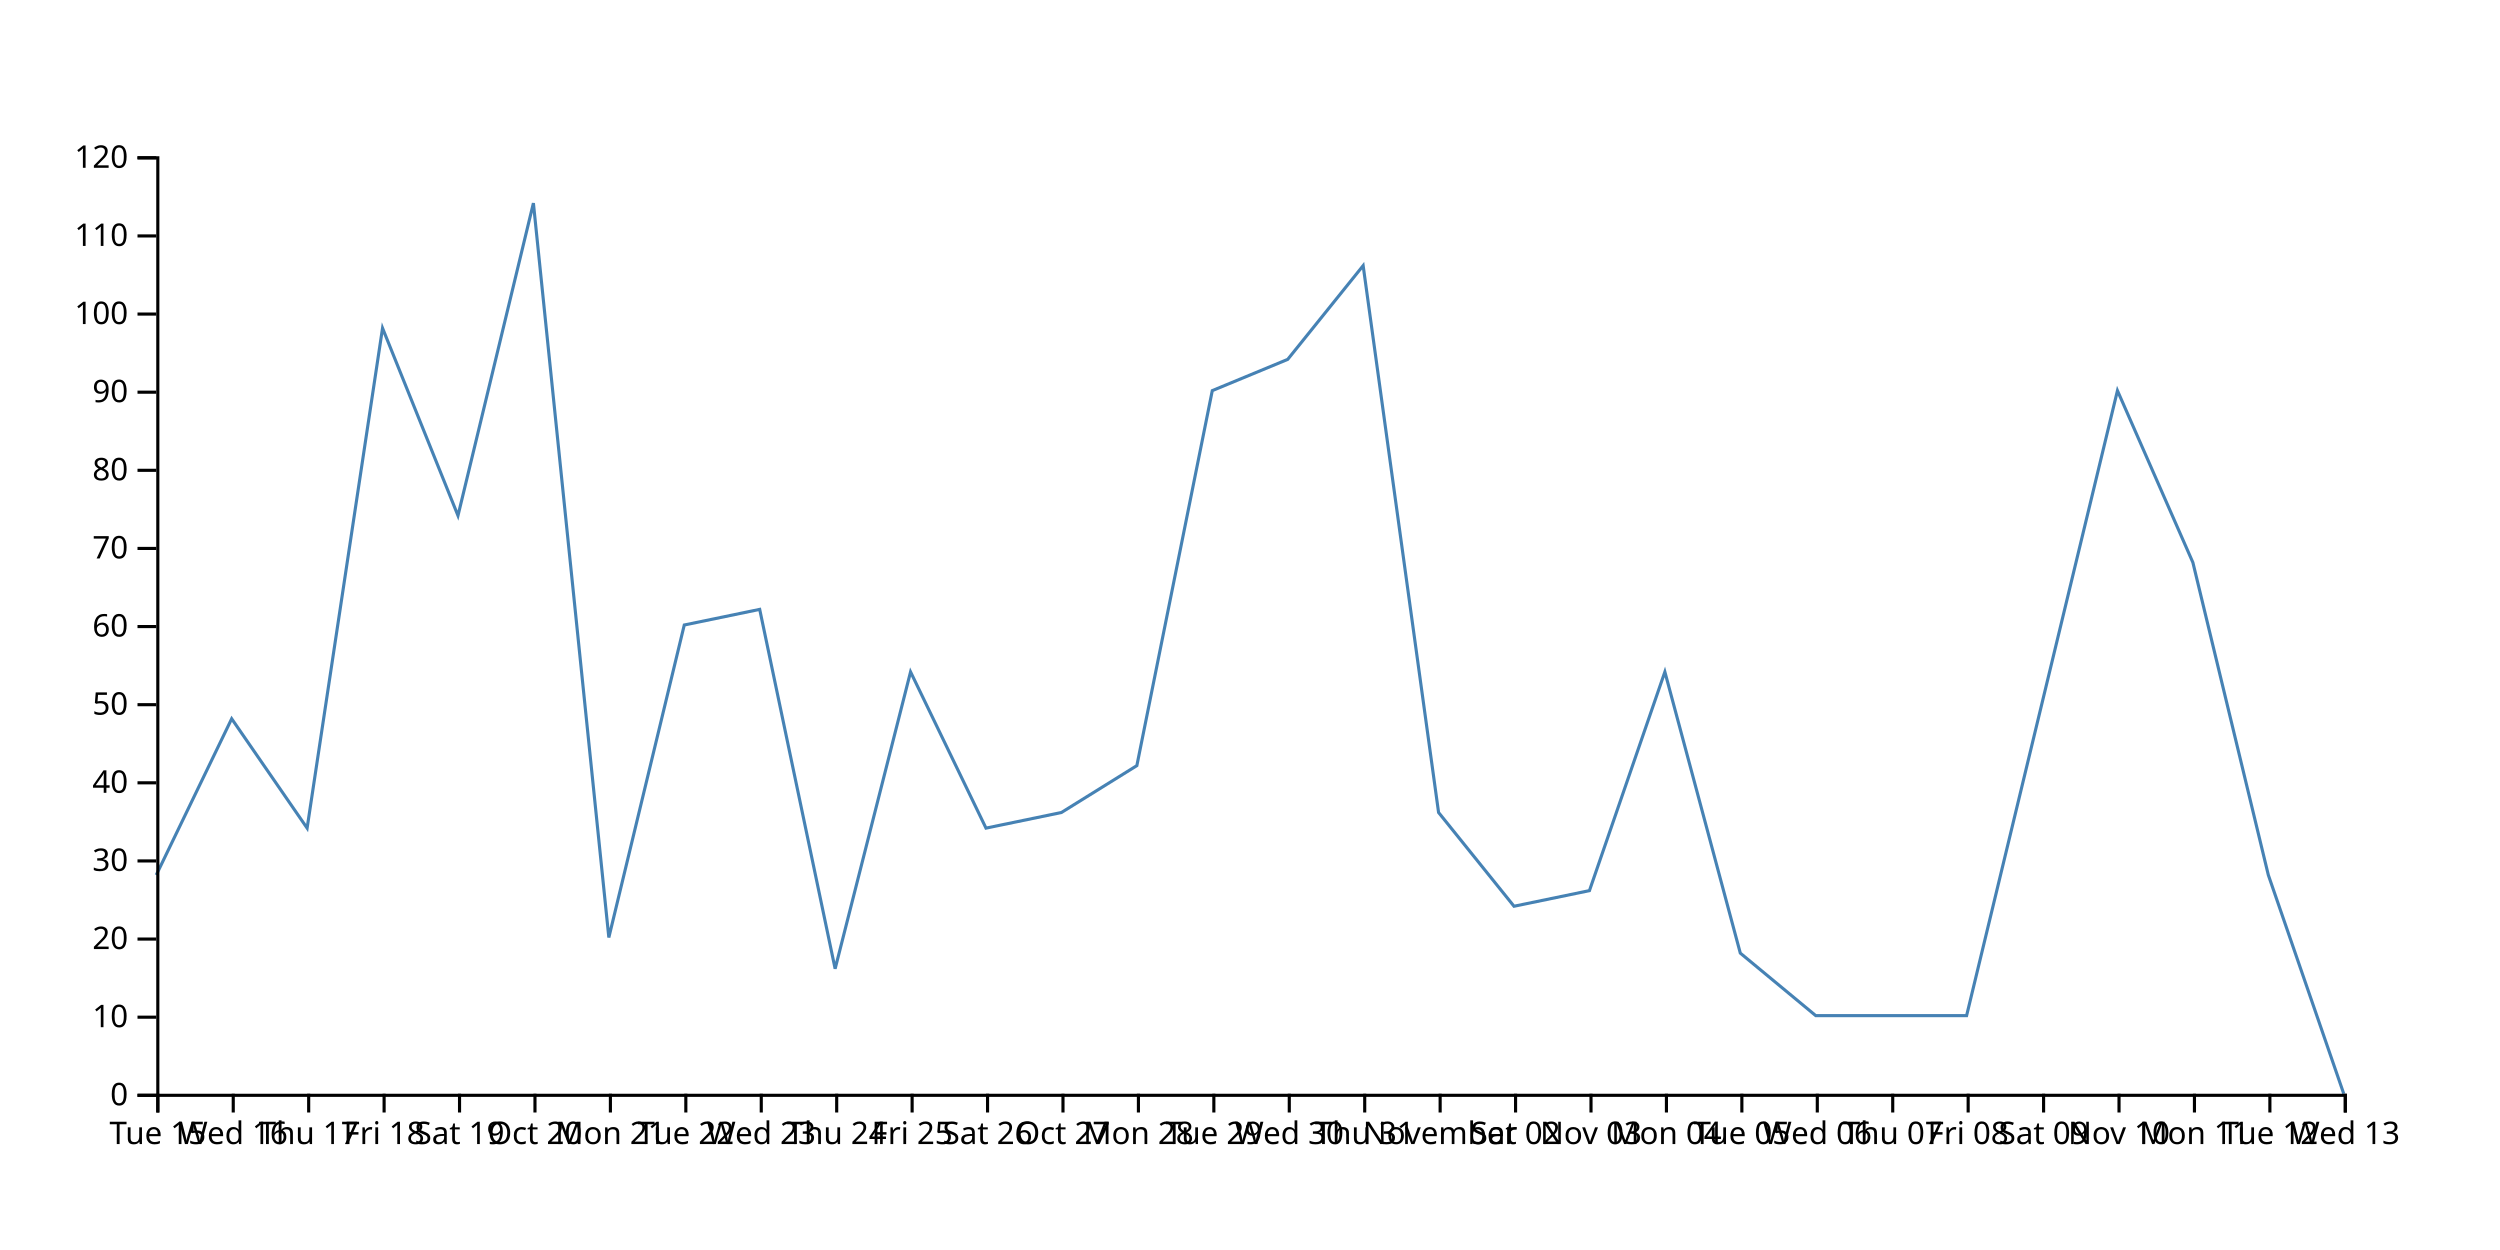
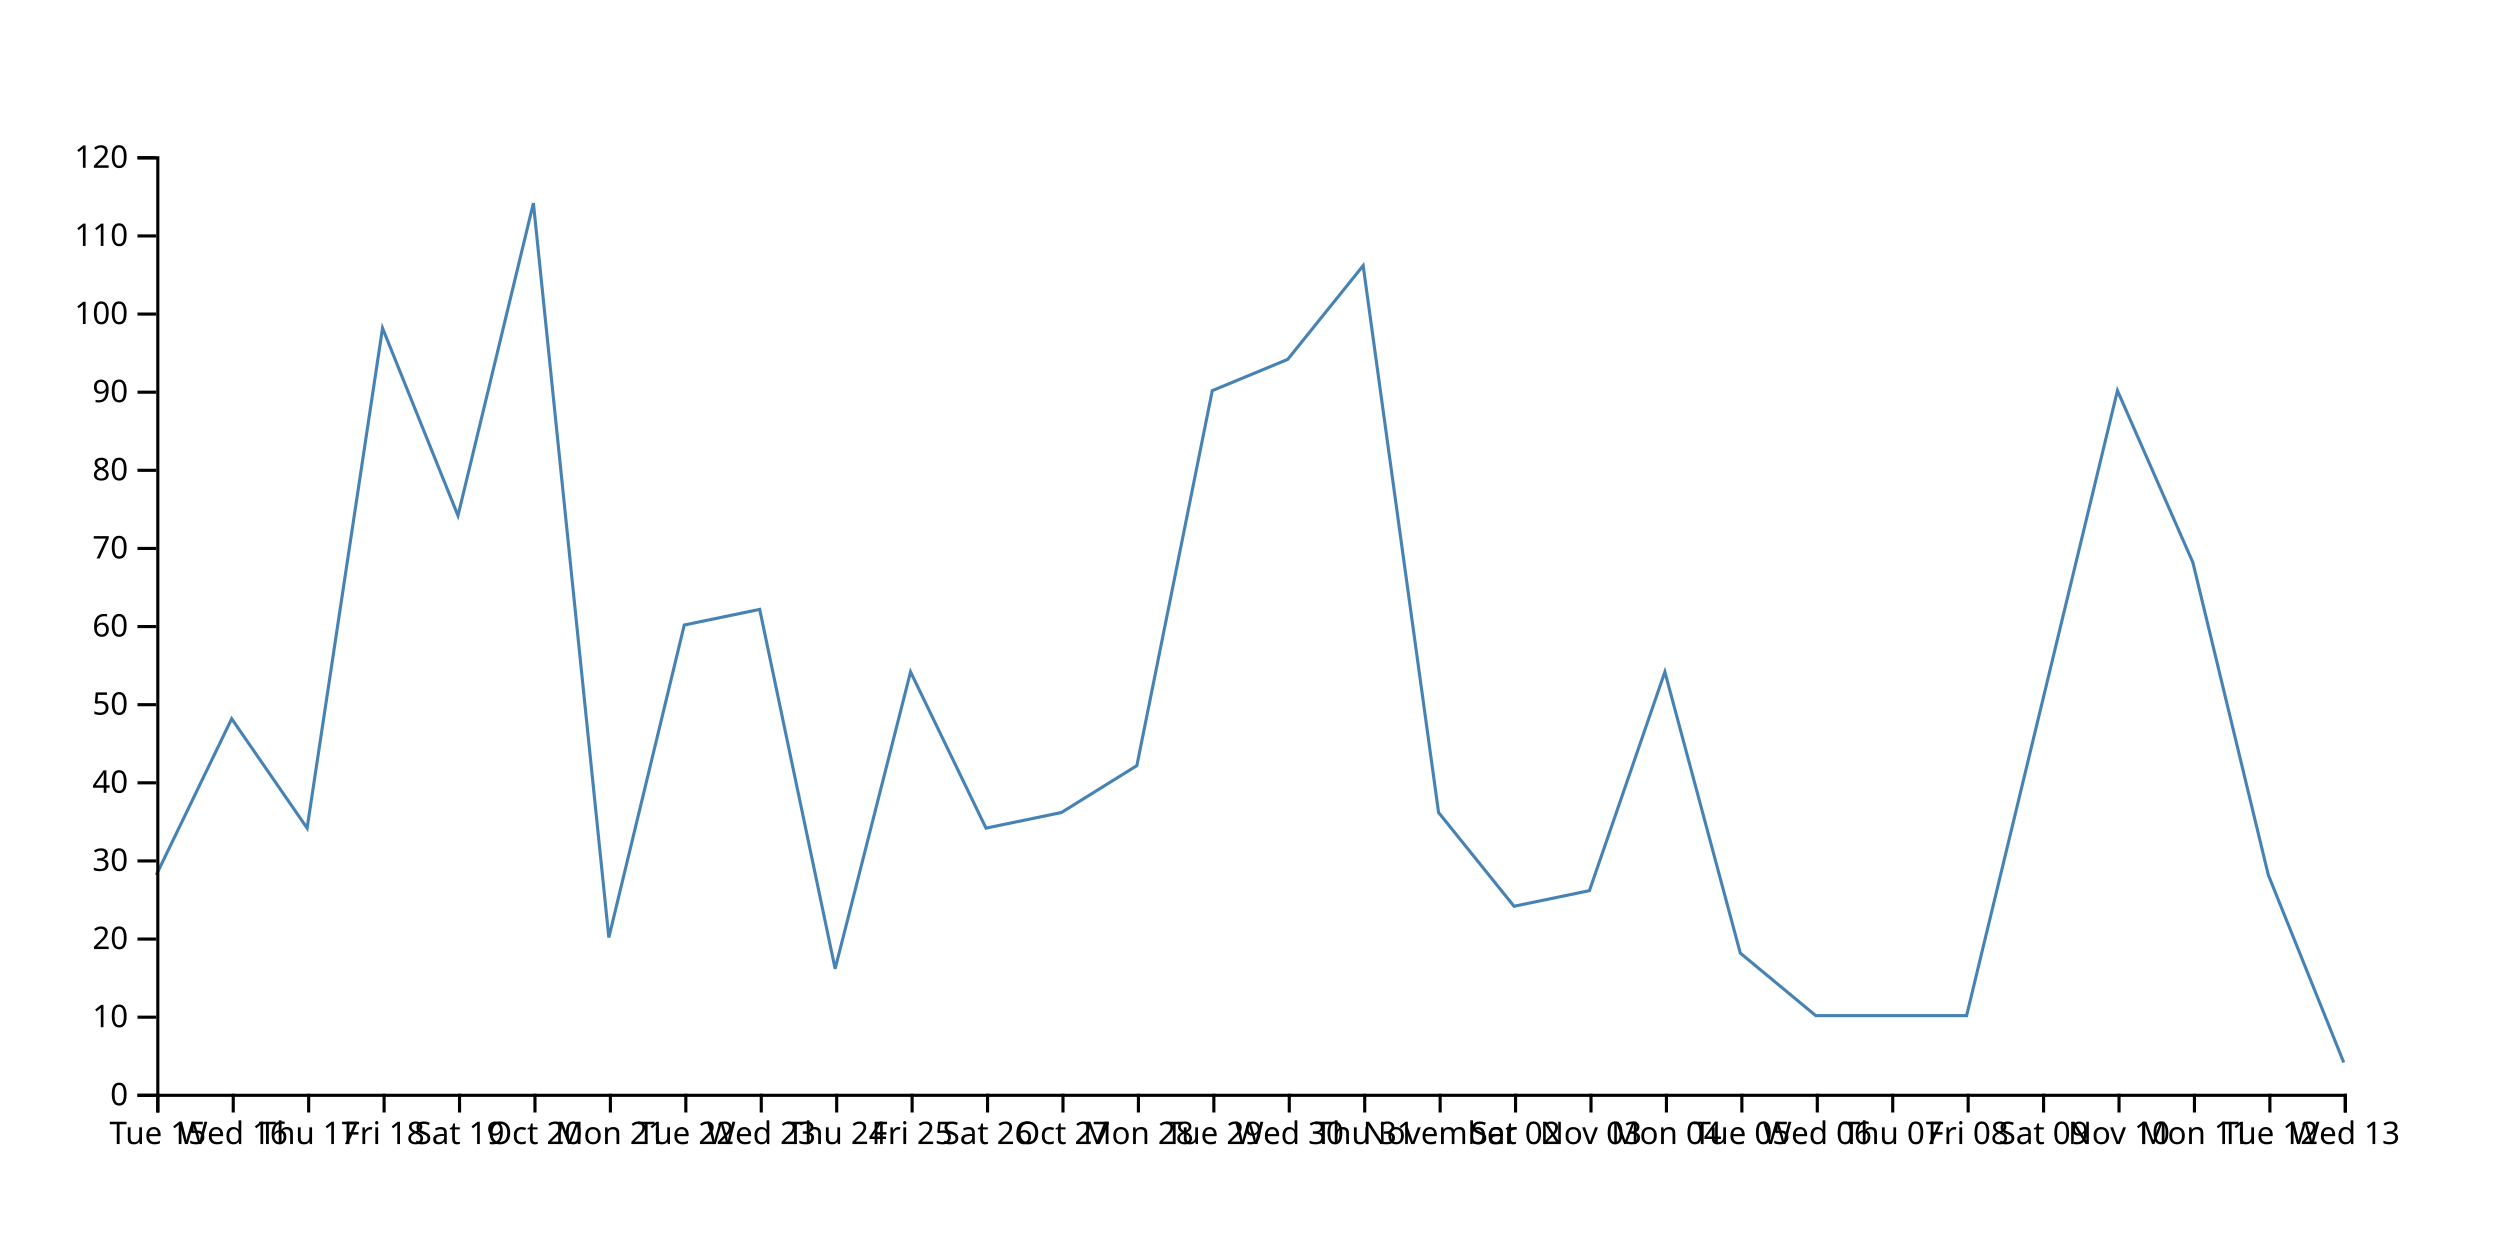
<svg xmlns="http://www.w3.org/2000/svg" width="800" height="400">
-   <path d="M750,350L725.862,280L701.724,180L677.586,125L653.448,225L629.31,325L605.172,325L581.034,325L556.897,305L532.759,215L508.621,285L484.483,290L460.345,260L436.207,85L412.069,115L387.931,125L363.793,245L339.655,260L315.517,265L291.379,215L267.241,310L243.103,195L218.966,200L194.828,300L170.69,65L146.552,165L122.414,105L98.276,265L74.138,230L50,280" fill="none" stroke="steelblue" />
+   <path d="M750,340L725.862,280L701.724,180L677.586,125L653.448,225L629.31,325L605.172,325L581.034,325L556.897,305L532.759,215L508.621,285L484.483,290L460.345,260L436.207,85L412.069,115L387.931,125L363.793,245L339.655,260L315.517,265L291.379,215L267.241,310L243.103,195L218.966,200L194.828,300L170.69,65L146.552,165L122.414,105L98.276,265L74.138,230L50,280" fill="none" stroke="steelblue" />
  <g transform="translate(0,350)" fill="none" font-size="10" font-family="sans-serif" text-anchor="middle">
    <path class="domain" stroke="currentColor" d="M50.5,6V0.5H750.5V6" />
    <g class="tick" opacity="1" transform="translate(50.5,0)">
      <line stroke="currentColor" y2="6" />
      <text fill="currentColor" y="9" dy="0.71em">Tue 15</text>
    </g>
    <g class="tick" opacity="1" transform="translate(74.63793,0)">
      <line stroke="currentColor" y2="6" />
      <text fill="currentColor" y="9" dy="0.71em">Wed 16</text>
    </g>
    <g class="tick" opacity="1" transform="translate(98.77586,0)">
      <line stroke="currentColor" y2="6" />
      <text fill="currentColor" y="9" dy="0.71em">Thu 17</text>
    </g>
    <g class="tick" opacity="1" transform="translate(122.9138,0)">
      <line stroke="currentColor" y2="6" />
      <text fill="currentColor" y="9" dy="0.71em">Fri 18</text>
    </g>
    <g class="tick" opacity="1" transform="translate(147.0517,0)">
      <line stroke="currentColor" y2="6" />
      <text fill="currentColor" y="9" dy="0.71em">Sat 19</text>
    </g>
    <g class="tick" opacity="1" transform="translate(171.1897,0)">
      <line stroke="currentColor" y2="6" />
      <text fill="currentColor" y="9" dy="0.71em">Oct 20</text>
    </g>
    <g class="tick" opacity="1" transform="translate(195.3276,0)">
      <line stroke="currentColor" y2="6" />
      <text fill="currentColor" y="9" dy="0.71em">Mon 21</text>
    </g>
    <g class="tick" opacity="1" transform="translate(219.4655,0)">
      <line stroke="currentColor" y2="6" />
      <text fill="currentColor" y="9" dy="0.71em">Tue 22</text>
    </g>
    <g class="tick" opacity="1" transform="translate(243.6034,0)">
      <line stroke="currentColor" y2="6" />
      <text fill="currentColor" y="9" dy="0.71em">Wed 23</text>
    </g>
    <g class="tick" opacity="1" transform="translate(267.7414,0)">
      <line stroke="currentColor" y2="6" />
      <text fill="currentColor" y="9" dy="0.71em">Thu 24</text>
    </g>
    <g class="tick" opacity="1" transform="translate(291.8793,0)">
      <line stroke="currentColor" y2="6" />
      <text fill="currentColor" y="9" dy="0.71em">Fri 25</text>
    </g>
    <g class="tick" opacity="1" transform="translate(316.0172,0)">
      <line stroke="currentColor" y2="6" />
      <text fill="currentColor" y="9" dy="0.71em">Sat 26</text>
    </g>
    <g class="tick" opacity="1" transform="translate(340.1552,0)">
      <line stroke="currentColor" y2="6" />
      <text fill="currentColor" y="9" dy="0.71em">Oct 27</text>
    </g>
    <g class="tick" opacity="1" transform="translate(364.2931,0)">
      <line stroke="currentColor" y2="6" />
      <text fill="currentColor" y="9" dy="0.71em">Mon 28</text>
    </g>
    <g class="tick" opacity="1" transform="translate(388.431,0)">
      <line stroke="currentColor" y2="6" />
      <text fill="currentColor" y="9" dy="0.71em">Tue 29</text>
    </g>
    <g class="tick" opacity="1" transform="translate(412.569,0)">
      <line stroke="currentColor" y2="6" />
      <text fill="currentColor" y="9" dy="0.71em">Wed 30</text>
    </g>
    <g class="tick" opacity="1" transform="translate(436.7069,0)">
      <line stroke="currentColor" y2="6" />
      <text fill="currentColor" y="9" dy="0.71em">Thu 31</text>
    </g>
    <g class="tick" opacity="1" transform="translate(460.8448,0)">
      <line stroke="currentColor" y2="6" />
      <text fill="currentColor" y="9" dy="0.71em">November</text>
    </g>
    <g class="tick" opacity="1" transform="translate(484.9828,0)">
      <line stroke="currentColor" y2="6" />
      <text fill="currentColor" y="9" dy="0.71em">Sat 02</text>
    </g>
    <g class="tick" opacity="1" transform="translate(509.1207,0)">
      <line stroke="currentColor" y2="6" />
      <text fill="currentColor" y="9" dy="0.71em">Nov 03</text>
    </g>
    <g class="tick" opacity="1" transform="translate(533.2586,0)">
      <line stroke="currentColor" y2="6" />
      <text fill="currentColor" y="9" dy="0.71em">Mon 04</text>
    </g>
    <g class="tick" opacity="1" transform="translate(557.3966,0)">
      <line stroke="currentColor" y2="6" />
      <text fill="currentColor" y="9" dy="0.71em">Tue 05</text>
    </g>
    <g class="tick" opacity="1" transform="translate(581.5345,0)">
      <line stroke="currentColor" y2="6" />
      <text fill="currentColor" y="9" dy="0.71em">Wed 06</text>
    </g>
    <g class="tick" opacity="1" transform="translate(605.6724,0)">
      <line stroke="currentColor" y2="6" />
      <text fill="currentColor" y="9" dy="0.71em">Thu 07</text>
    </g>
    <g class="tick" opacity="1" transform="translate(629.8103,0)">
      <line stroke="currentColor" y2="6" />
      <text fill="currentColor" y="9" dy="0.71em">Fri 08</text>
    </g>
    <g class="tick" opacity="1" transform="translate(653.9483,0)">
      <line stroke="currentColor" y2="6" />
      <text fill="currentColor" y="9" dy="0.71em">Sat 09</text>
    </g>
    <g class="tick" opacity="1" transform="translate(678.0862,0)">
      <line stroke="currentColor" y2="6" />
      <text fill="currentColor" y="9" dy="0.71em">Nov 10</text>
    </g>
    <g class="tick" opacity="1" transform="translate(702.2241,0)">
      <line stroke="currentColor" y2="6" />
      <text fill="currentColor" y="9" dy="0.71em">Mon 11</text>
    </g>
    <g class="tick" opacity="1" transform="translate(726.3621,0)">
      <line stroke="currentColor" y2="6" />
      <text fill="currentColor" y="9" dy="0.71em">Tue 12</text>
    </g>
    <g class="tick" opacity="1" transform="translate(750.5,0)">
      <line stroke="currentColor" y2="6" />
      <text fill="currentColor" y="9" dy="0.71em">Wed 13</text>
    </g>
  </g>
  <g transform="translate(50,0)" fill="none" font-size="10" font-family="sans-serif" text-anchor="end">
    <path class="domain" stroke="currentColor" d="M-6,350.5H0.5V50.5H-6" />
    <g class="tick" opacity="1" transform="translate(0,350.5)">
      <line stroke="currentColor" x2="-6" />
      <text fill="currentColor" x="-9" dy="0.32em">0</text>
    </g>
    <g class="tick" opacity="1" transform="translate(0,325.5)">
      <line stroke="currentColor" x2="-6" />
      <text fill="currentColor" x="-9" dy="0.32em">10</text>
    </g>
    <g class="tick" opacity="1" transform="translate(0,300.5)">
      <line stroke="currentColor" x2="-6" />
      <text fill="currentColor" x="-9" dy="0.32em">20</text>
    </g>
    <g class="tick" opacity="1" transform="translate(0,275.5)">
      <line stroke="currentColor" x2="-6" />
      <text fill="currentColor" x="-9" dy="0.32em">30</text>
    </g>
    <g class="tick" opacity="1" transform="translate(0,250.5)">
      <line stroke="currentColor" x2="-6" />
      <text fill="currentColor" x="-9" dy="0.32em">40</text>
    </g>
    <g class="tick" opacity="1" transform="translate(0,225.5)">
      <line stroke="currentColor" x2="-6" />
      <text fill="currentColor" x="-9" dy="0.32em">50</text>
    </g>
    <g class="tick" opacity="1" transform="translate(0,200.5)">
      <line stroke="currentColor" x2="-6" />
      <text fill="currentColor" x="-9" dy="0.32em">60</text>
    </g>
    <g class="tick" opacity="1" transform="translate(0,175.5)">
      <line stroke="currentColor" x2="-6" />
      <text fill="currentColor" x="-9" dy="0.32em">70</text>
    </g>
    <g class="tick" opacity="1" transform="translate(0,150.5)">
      <line stroke="currentColor" x2="-6" />
      <text fill="currentColor" x="-9" dy="0.32em">80</text>
    </g>
    <g class="tick" opacity="1" transform="translate(0,125.5)">
      <line stroke="currentColor" x2="-6" />
      <text fill="currentColor" x="-9" dy="0.32em">90</text>
    </g>
    <g class="tick" opacity="1" transform="translate(0,100.5)">
      <line stroke="currentColor" x2="-6" />
      <text fill="currentColor" x="-9" dy="0.32em">100</text>
    </g>
    <g class="tick" opacity="1" transform="translate(0,75.5)">
      <line stroke="currentColor" x2="-6" />
      <text fill="currentColor" x="-9" dy="0.32em">110</text>
    </g>
    <g class="tick" opacity="1" transform="translate(0,50.5)">
      <line stroke="currentColor" x2="-6" />
      <text fill="currentColor" x="-9" dy="0.32em">120</text>
    </g>
  </g>
</svg>
